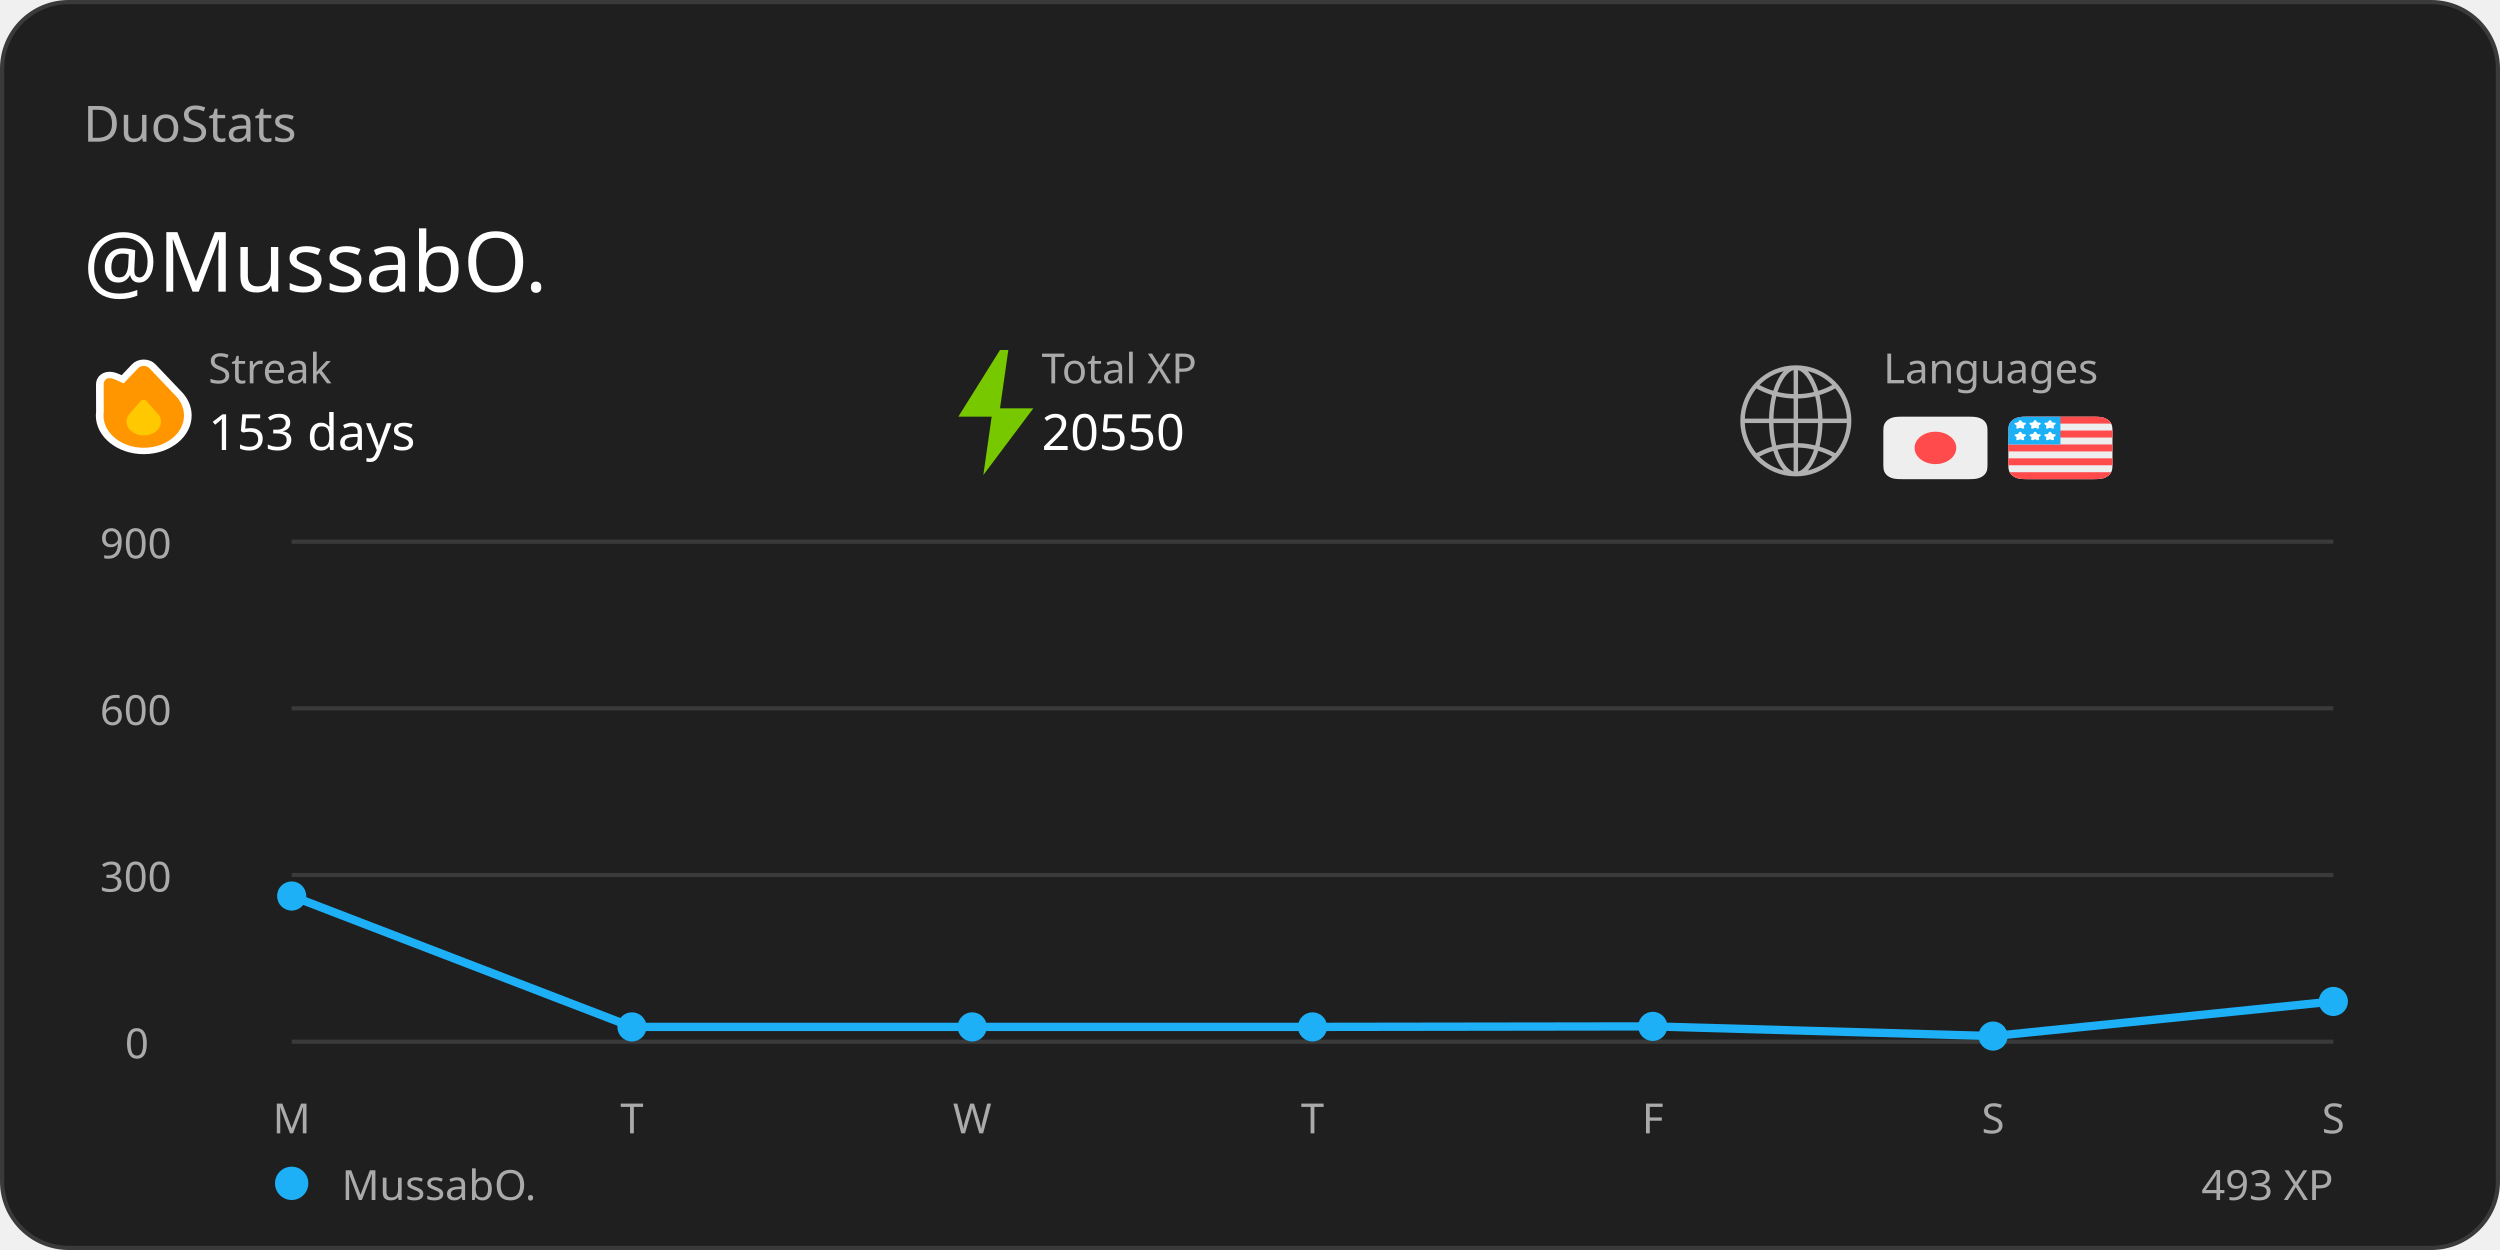
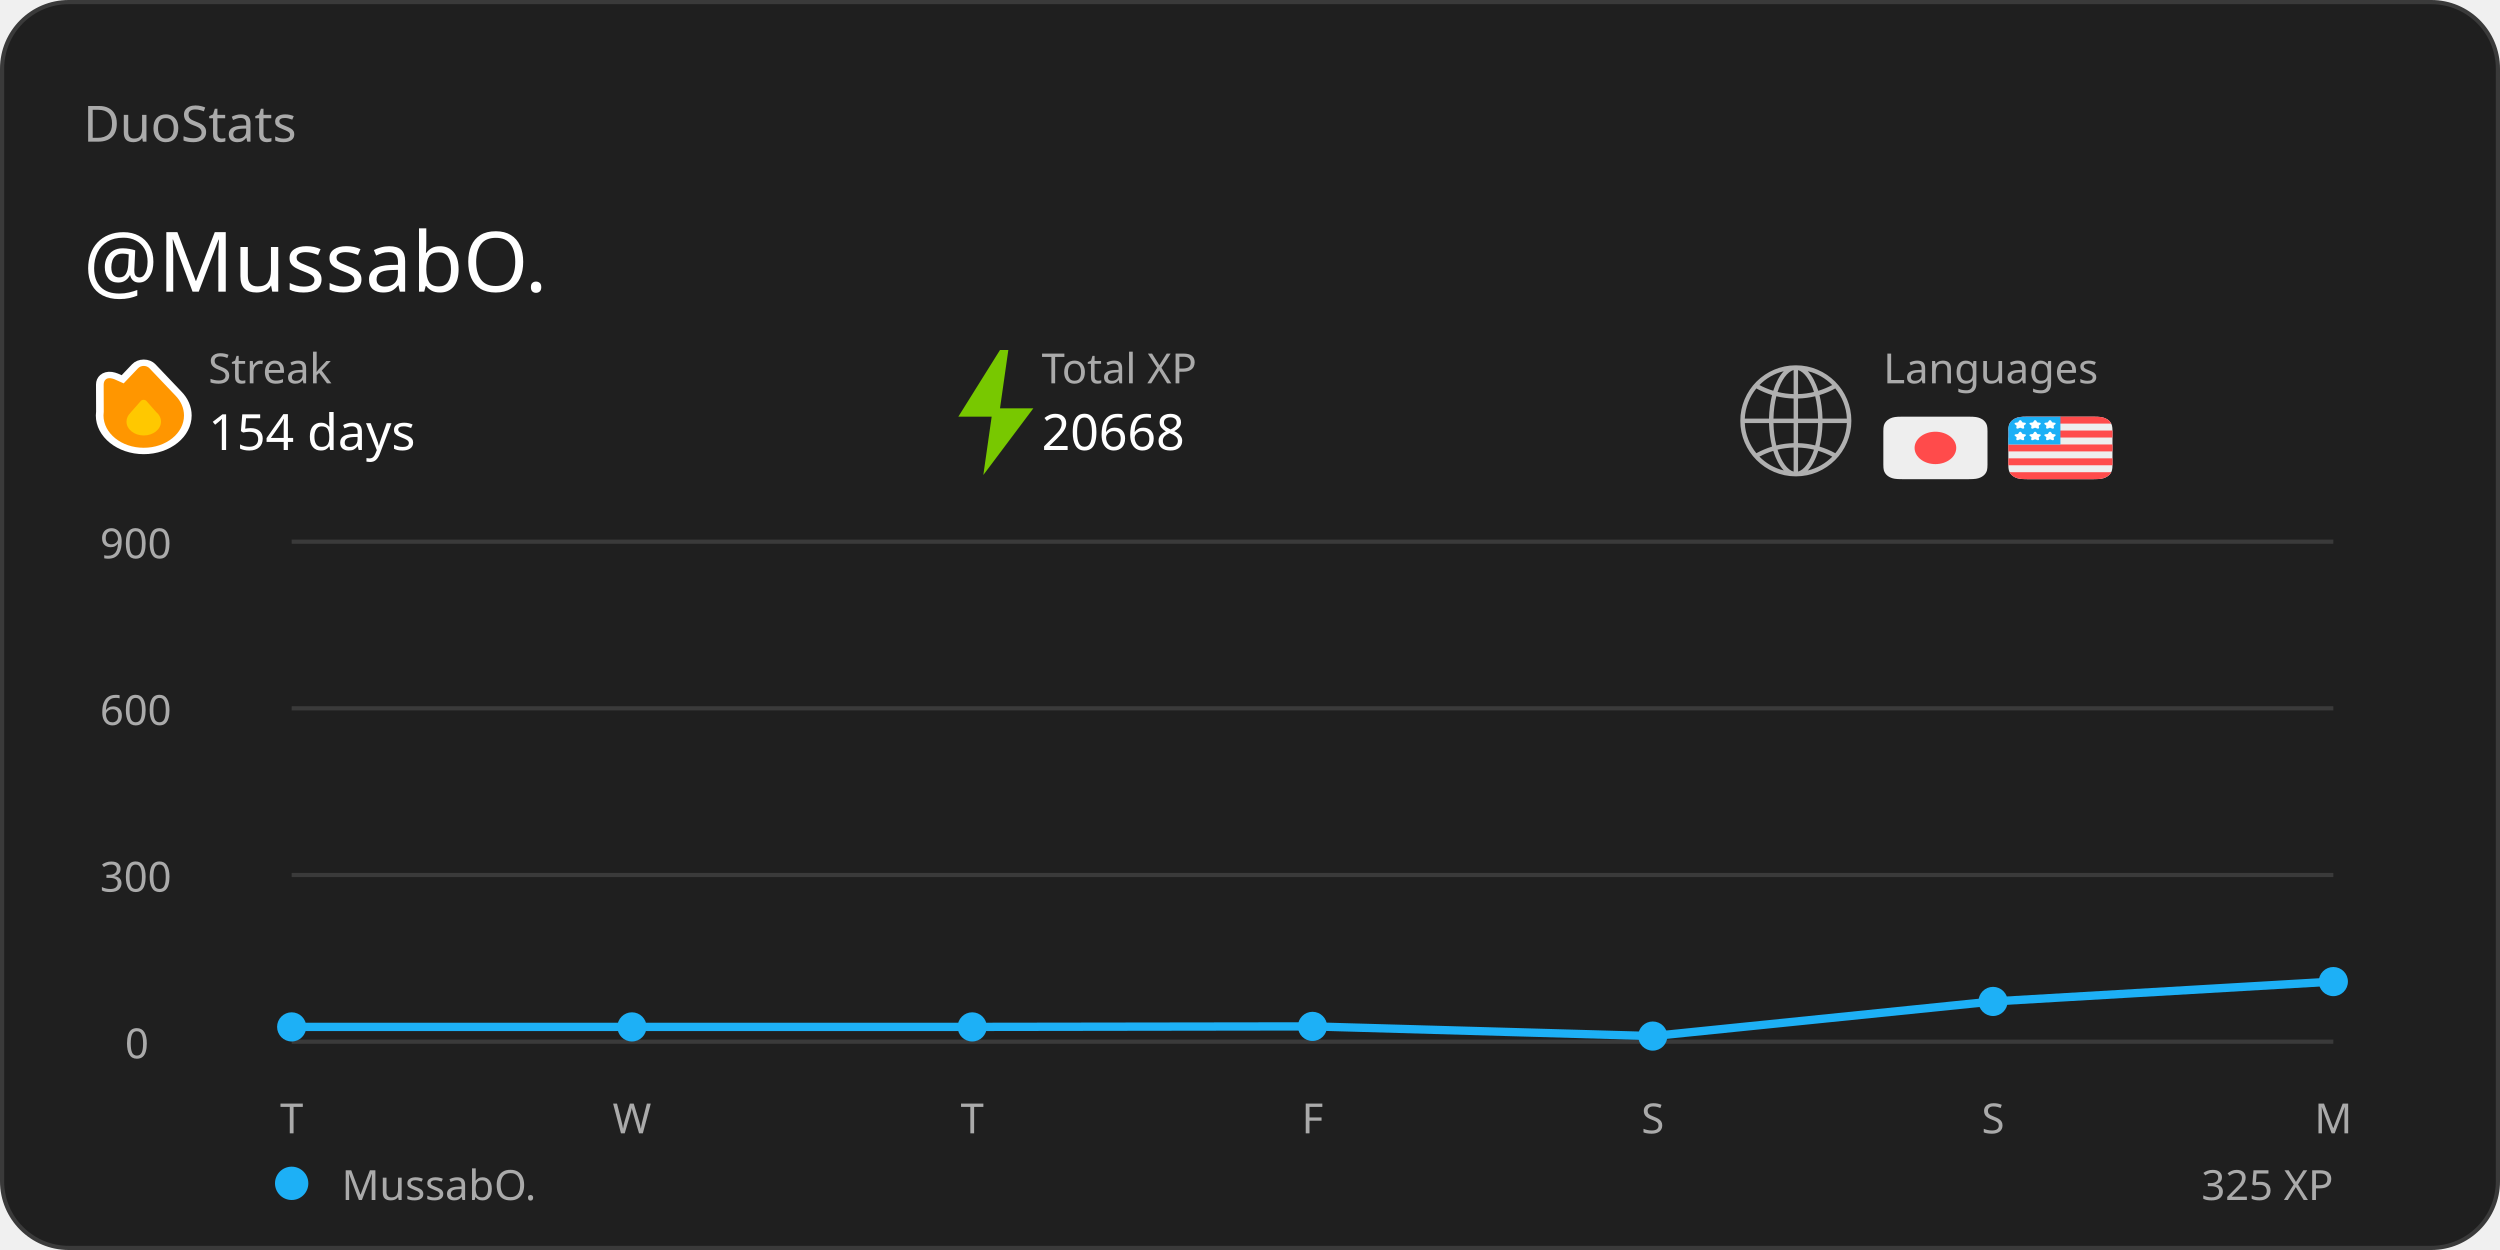
<svg xmlns="http://www.w3.org/2000/svg" width="600" height="300" viewBox="0 0 600 300">
  <rect x="0.5" y="0.5" width="599" height="299" rx="16" fill="#1F1F1F" stroke="#3A3A3A" />
  <text x="20" y="34" fill="#AAAAAA" font-size="12" font-family="DIN Round Pro, system-ui, sans-serif">DuoStats</text>
  <text x="20" y="70" fill="#FFFFFF" font-size="20" font-family="DIN Round Pro, system-ui, sans-serif">@MussabO.</text>
  <g transform="translate(23, 86) scale(0.92, 0.7666667)">
    <g id="Page-1" stroke="none" stroke-width="1" fill="none" fill-rule="evenodd">
      <g id="streak" transform="translate(1, 1)" fill-rule="nonzero">
        <g id="Group" fill="#FF9600" stroke="#FFFFFF" stroke-width="2">
          <path d="M0.068,15.675 L0.044,7.216 C0.039,5.334 1.25,3.942 3.056,4.246 C3.413,4.306 3.998,4.491 4.306,4.656 L5.997,5.561 L9.247,1.464 C9.793,0.776 10.622,0.376 11.5,0.376 C12.378,0.376 13.207,0.776 13.753,1.464 L20.523,10 C22.123,11.939 22.999,14.375 23,16.889 C23,23.034 17.843,28 11.5,28 C5.157,28 0,23.034 0,16.889 C0,16.481 0.023,16.076 0.068,15.675 Z" id="Path" />
        </g>
        <g id="Group" transform="translate(7, 11)" fill="#FFC800">
          <path d="M1.012,5.077 C1.026,5.04 1.046,5.005 1.069,4.973 L3.719,1.364 C3.893,1.127 4.17,0.987 4.464,0.987 C4.758,0.987 5.035,1.127 5.209,1.364 L7.732,4.8 C8.541,5.595 8.998,6.681 9,7.815 C9,10.208 6.985,12.148 4.5,12.148 C2.015,12.148 0,10.208 0,7.815 C0,6.776 0.38,5.823 1.012,5.077 L1.012,5.077 Z" id="Path" />
        </g>
      </g>
    </g>
  </g>
  <text x="50" y="92" fill="#AAAAAA" font-size="10" font-family="DIN Round Pro, system-ui, sans-serif">Streak</text>
-   <text x="50" y="108" fill="#FFFFFF" font-size="12" font-family="DIN Round Pro, system-ui, sans-serif">153 days</text>
+   <text x="50" y="108" fill="#FFFFFF" font-size="12" font-family="DIN Round Pro, system-ui, sans-serif">154 days</text>
  <path d="M240 84 230 100h8l-2 14 12-16h-8l2-14z" fill="#78C800" />
  <text x="250" y="92" fill="#AAAAAA" font-size="10" font-family="DIN Round Pro, system-ui, sans-serif">Total XP</text>
-   <text x="250" y="108" fill="#FFFFFF" font-size="12" font-family="DIN Round Pro, system-ui, sans-serif">20550</text>
+   <text x="250" y="108" fill="#FFFFFF" font-size="12" font-family="DIN Round Pro, system-ui, sans-serif">20668</text>
  <g transform="translate(415, 85) scale(1.0, 1.0)">
    <g id="SVGRepo_bgCarrier" stroke-width="0" />
    <g id="SVGRepo_tracerCarrier" stroke-linecap="round" stroke-linejoin="round" />
    <g id="SVGRepo_iconCarrier">
      <g id="icomoon-ignore"> </g>
      <path d="M16 2.672c-0.004 0-0.007 0-0.011 0-0.002 0-0.003 0-0.005 0-0.005 0-0.010 0.001-0.016 0.001-7.347 0.017-13.296 5.977-13.296 13.327 0 7.348 5.949 13.309 13.296 13.327 0.005 0 0.010 0.001 0.016 0.001 0.002 0 0.004 0 0.005 0 0.004 0 0.008 0 0.011 0 7.36 0 13.328-5.968 13.328-13.328s-5.968-13.328-13.328-13.328zM16.533 10.648c1.413-0.039 2.788-0.225 4.112-0.548 0.399 1.571 0.647 3.382 0.686 5.367h-4.798v-4.819zM16.533 9.582v-5.759c1.437 0.398 2.893 2.314 3.821 5.252-1.231 0.297-2.509 0.47-3.821 0.507zM15.467 3.81v5.772c-1.323-0.037-2.611-0.213-3.852-0.515 0.936-2.956 2.405-4.879 3.852-5.256zM15.467 10.647v4.82h-4.831c0.039-1.988 0.287-3.801 0.687-5.373 1.334 0.326 2.72 0.515 4.144 0.553zM9.563 15.467h-5.811c0.118-2.741 1.139-5.252 2.773-7.241 1.187 0.654 2.446 1.189 3.766 1.589-0.431 1.7-0.689 3.617-0.728 5.652zM9.563 16.533c0.039 2.034 0.297 3.951 0.728 5.651-1.319 0.401-2.579 0.936-3.766 1.59-1.635-1.989-2.656-4.5-2.773-7.241h5.811zM10.636 16.533h4.831v4.814c-1.424 0.038-2.81 0.228-4.145 0.555-0.399-1.571-0.647-3.383-0.686-5.369zM15.467 22.412v5.778c-1.448-0.378-2.919-2.303-3.854-5.263 1.241-0.302 2.53-0.478 3.854-0.515zM16.533 28.178v-5.765c1.313 0.038 2.591 0.211 3.822 0.508-0.928 2.941-2.384 4.86-3.822 5.257zM16.533 21.347v-4.814h4.798c-0.039 1.983-0.286 3.791-0.684 5.361-1.325-0.323-2.7-0.51-4.113-0.548zM22.404 16.533h5.845c-0.118 2.741-1.138 5.251-2.773 7.24-1.197-0.658-2.467-1.197-3.797-1.599 0.43-1.698 0.687-3.611 0.726-5.64zM22.404 15.467c-0.039-2.033-0.297-3.946-0.727-5.646 1.33-0.402 2.599-0.94 3.795-1.598 1.636 1.989 2.658 4.501 2.776 7.244h-5.845zM24.738 7.409c-1.061 0.564-2.18 1.031-3.35 1.385-0.623-2.005-1.498-3.642-2.533-4.717 2.27 0.545 4.297 1.719 5.883 3.332zM13.103 4.087c-1.029 1.073-1.9 2.702-2.521 4.697-1.158-0.353-2.268-0.815-3.319-1.375 1.575-1.602 3.587-2.774 5.84-3.322zM7.259 24.587c1.052-0.561 2.163-1.024 3.322-1.377 0.621 1.997 1.492 3.629 2.522 4.702-2.255-0.549-4.268-1.721-5.844-3.326zM18.855 27.922c1.036-1.075 1.911-2.712 2.535-4.721 1.17 0.355 2.29 0.82 3.351 1.387-1.586 1.614-3.614 2.791-5.886 3.334z" fill="#b0b0b0"> </path>
    </g>
  </g>
  <text x="452" y="92" fill="#AAAAAA" font-size="10" font-family="DIN Round Pro, system-ui, sans-serif">Languages</text>
  <g transform="translate(452, 100) scale(0.3571429, 0.2777778)">
    <g clip-path="url(#clip0_129_1008)">
      <path fill-rule="evenodd" clip-rule="evenodd" d="M12.563 0H57.437C61.805 0 63.389 0.455 64.987 1.309C66.584 2.163 67.837 3.416 68.691 5.013C69.545 6.61 70 8.195 70 12.563V41.437C70 45.805 69.545 47.389 68.691 48.986C67.837 50.584 66.584 51.837 64.987 52.691C63.389 53.545 61.805 54 57.437 54H12.563C8.195 54 6.61 53.545 5.013 52.691C3.416 51.837 2.163 50.584 1.309 48.986C0.455 47.389 0 45.805 0 41.437V12.563C0 8.195 0.455 6.61 1.309 5.013C2.163 3.416 3.416 2.163 5.013 1.309C6.61 0.455 8.195 0 12.563 0Z" fill="#EEEEEE" />
      <path d="M35 41C42.732 41 49 34.732 49 27C49 19.268 42.732 13 35 13C27.268 13 21 19.268 21 27C21 34.732 27.268 41 35 41Z" fill="#FF4B4B" />
    </g>
    <defs>
      <clipPath id="clip0_129_1008">
        <rect width="70" height="54" fill="white" />
      </clipPath>
    </defs>
  </g>
  <g transform="translate(482, 100) scale(0.3571429, 0.2777778)">
    <g clip-path="url(#clip0_129_593)">
      <path fill-rule="evenodd" clip-rule="evenodd" d="M12.563 0H57.437C61.805 0 63.389 0.455 64.987 1.309C66.584 2.163 67.837 3.416 68.691 5.013C69.545 6.61 70 8.195 70 12.563V41.437C70 45.805 69.545 47.389 68.691 48.986C67.837 50.584 66.584 51.837 64.987 52.691C63.389 53.545 61.805 54 57.437 54H12.563C8.195 54 6.61 53.545 5.013 52.691C3.416 51.837 2.163 50.584 1.309 48.986C0.455 47.389 0 45.805 0 41.437V12.563C0 8.195 0.455 6.61 1.309 5.013C2.163 3.416 3.416 2.163 5.013 1.309C6.61 0.455 8.195 0 12.563 0Z" fill="#EEEEEE" />
      <path fill-rule="evenodd" clip-rule="evenodd" d="M12.563 0H57.437C61.805 0 63.389 0.455 64.987 1.309C66.584 2.163 67.837 3.416 68.691 5.013C68.863 5.335 69.019 5.656 69.158 6H0.842C0.981 5.656 1.137 5.335 1.309 5.013C2.163 3.416 3.416 2.163 5.013 1.309C6.61 0.455 8.195 0 12.563 0Z" fill="#FF4B4B" />
      <path fill-rule="evenodd" clip-rule="evenodd" d="M69.997 12C69.999 12.182 70 12.37 70 12.563V18H0V12.563C0 12.37 0.001 12.182 0.003 12H69.997Z" fill="#FF4B4B" />
      <path fill-rule="evenodd" clip-rule="evenodd" d="M70 24V30H0V24H70Z" fill="#FF4B4B" />
      <path fill-rule="evenodd" clip-rule="evenodd" d="M70 41.437C70 41.63 69.999 41.818 69.997 42H0.003C0.001 41.818 0 41.63 0 41.437V36H70V41.437Z" fill="#FF4B4B" />
      <path fill-rule="evenodd" clip-rule="evenodd" d="M69.158 48C69.019 48.344 68.863 48.665 68.691 48.986C67.837 50.584 66.584 51.837 64.987 52.691C63.389 53.545 61.805 54 57.437 54H12.563C8.195 54 6.61 53.545 5.013 52.691C3.416 51.837 2.163 50.584 1.309 48.986C1.137 48.665 0.981 48.344 0.842 48H69.158Z" fill="#FF4B4B" />
      <path fill-rule="evenodd" clip-rule="evenodd" d="M12.563 0H35V24H0V12.563C0 8.195 0.455 6.61 1.309 5.013C2.163 3.416 3.416 2.163 5.013 1.309C6.61 0.455 8.195 0 12.563 0Z" fill="#1CB0F6" />
      <path d="M27.806 9.602L26.531 10.273C26.13 10.483 25.635 10.329 25.424 9.929C25.341 9.769 25.312 9.586 25.342 9.409L25.586 7.988C25.609 7.853 25.564 7.715 25.466 7.62L24.434 6.614C24.11 6.298 24.103 5.779 24.419 5.455C24.545 5.326 24.71 5.242 24.888 5.216L26.314 5.009C26.45 4.989 26.567 4.904 26.628 4.781L27.266 3.489C27.466 3.083 27.957 2.916 28.363 3.117C28.525 3.196 28.655 3.327 28.735 3.489L29.373 4.781C29.434 4.904 29.551 4.989 29.687 5.009L31.113 5.216C31.561 5.281 31.871 5.697 31.806 6.145C31.78 6.323 31.696 6.488 31.567 6.614L30.535 7.62C30.437 7.715 30.392 7.853 30.415 7.988L30.659 9.409C30.735 9.855 30.436 10.278 29.99 10.355C29.812 10.385 29.629 10.356 29.47 10.273L28.194 9.602C28.073 9.538 27.928 9.538 27.806 9.602Z" fill="white" />
      <path d="M27.806 19.602L26.531 20.273C26.13 20.483 25.635 20.329 25.424 19.929C25.341 19.769 25.312 19.587 25.342 19.409L25.586 17.988C25.609 17.853 25.564 17.715 25.466 17.62L24.434 16.614C24.11 16.298 24.103 15.779 24.419 15.455C24.545 15.326 24.71 15.242 24.888 15.216L26.314 15.009C26.45 14.989 26.567 14.904 26.628 14.781L27.266 13.489C27.466 13.083 27.957 12.916 28.363 13.117C28.525 13.196 28.655 13.327 28.735 13.489L29.373 14.781C29.434 14.904 29.551 14.989 29.687 15.009L31.113 15.216C31.561 15.281 31.871 15.697 31.806 16.145C31.78 16.323 31.696 16.488 31.567 16.614L30.535 17.62C30.437 17.715 30.392 17.853 30.415 17.988L30.659 19.409C30.735 19.855 30.436 20.278 29.99 20.355C29.812 20.385 29.629 20.356 29.47 20.273L28.194 19.602C28.073 19.538 27.928 19.538 27.806 19.602Z" fill="white" />
      <path d="M17.806 9.602L16.531 10.273C16.13 10.483 15.635 10.329 15.425 9.929C15.341 9.769 15.312 9.586 15.342 9.409L15.586 7.988C15.609 7.853 15.564 7.715 15.466 7.62L14.434 6.614C14.11 6.298 14.103 5.779 14.419 5.455C14.545 5.326 14.71 5.242 14.888 5.216L16.314 5.009C16.45 4.989 16.567 4.904 16.628 4.781L17.266 3.489C17.466 3.083 17.957 2.916 18.363 3.117C18.525 3.196 18.655 3.327 18.735 3.489L19.373 4.781C19.434 4.904 19.551 4.989 19.687 5.009L21.113 5.216C21.561 5.281 21.871 5.697 21.806 6.145C21.78 6.323 21.696 6.488 21.567 6.614L20.535 7.62C20.437 7.715 20.392 7.853 20.415 7.988L20.659 9.409C20.735 9.855 20.436 10.278 19.99 10.355C19.812 10.385 19.629 10.356 19.47 10.273L18.194 9.602C18.073 9.538 17.928 9.538 17.806 9.602Z" fill="white" />
      <path d="M17.806 19.602L16.531 20.273C16.13 20.483 15.635 20.329 15.425 19.929C15.341 19.769 15.312 19.587 15.342 19.409L15.586 17.988C15.609 17.853 15.564 17.715 15.466 17.62L14.434 16.614C14.11 16.298 14.103 15.779 14.419 15.455C14.545 15.326 14.71 15.242 14.888 15.216L16.314 15.009C16.45 14.989 16.567 14.904 16.628 14.781L17.266 13.489C17.466 13.083 17.957 12.916 18.363 13.117C18.525 13.196 18.655 13.327 18.735 13.489L19.373 14.781C19.434 14.904 19.551 14.989 19.687 15.009L21.113 15.216C21.561 15.281 21.871 15.697 21.806 16.145C21.78 16.323 21.696 16.488 21.567 16.614L20.535 17.62C20.437 17.715 20.392 17.853 20.415 17.988L20.659 19.409C20.735 19.855 20.436 20.278 19.99 20.355C19.812 20.385 19.629 20.356 19.47 20.273L18.194 19.602C18.073 19.538 17.928 19.538 17.806 19.602Z" fill="white" />
      <path d="M7.807 9.602L6.531 10.273C6.13 10.483 5.635 10.329 5.424 9.929C5.341 9.769 5.312 9.586 5.342 9.409L5.586 7.988C5.609 7.853 5.564 7.715 5.466 7.62L4.434 6.614C4.11 6.298 4.103 5.779 4.419 5.455C4.545 5.326 4.71 5.242 4.888 5.216L6.314 5.009C6.45 4.989 6.567 4.904 6.628 4.781L7.266 3.489C7.466 3.083 7.957 2.916 8.363 3.117C8.525 3.196 8.655 3.327 8.735 3.489L9.373 4.781C9.434 4.904 9.551 4.989 9.687 5.009L11.113 5.216C11.561 5.281 11.871 5.697 11.806 6.145C11.78 6.323 11.696 6.488 11.567 6.614L10.535 7.62C10.437 7.715 10.392 7.853 10.415 7.988L10.659 9.409C10.735 9.855 10.436 10.278 9.99 10.355C9.812 10.385 9.629 10.356 9.47 10.273L8.194 9.602C8.073 9.538 7.928 9.538 7.807 9.602Z" fill="white" />
      <path d="M7.807 19.602L6.531 20.273C6.13 20.483 5.635 20.329 5.424 19.929C5.341 19.769 5.312 19.587 5.342 19.409L5.586 17.988C5.609 17.853 5.564 17.715 5.466 17.62L4.434 16.614C4.11 16.298 4.103 15.779 4.419 15.455C4.545 15.326 4.71 15.242 4.888 15.216L6.314 15.009C6.45 14.989 6.567 14.904 6.628 14.781L7.266 13.489C7.466 13.083 7.957 12.916 8.363 13.117C8.525 13.196 8.655 13.327 8.735 13.489L9.373 14.781C9.434 14.904 9.551 14.989 9.687 15.009L11.113 15.216C11.561 15.281 11.871 15.697 11.806 16.145C11.78 16.323 11.696 16.488 11.567 16.614L10.535 17.62C10.437 17.715 10.392 17.853 10.415 17.988L10.659 19.409C10.735 19.855 10.436 20.278 9.99 20.355C9.812 20.385 9.629 20.356 9.47 20.273L8.194 19.602C8.073 19.538 7.928 19.538 7.807 19.602Z" fill="white" />
    </g>
    <defs>
      <clipPath id="clip0_129_593">
        <rect width="70" height="54" fill="white" />
      </clipPath>
    </defs>
  </g>
  <g stroke="#3A3A3A" stroke-width="1">
    <line x1="70" y1="250" x2="560" y2="250" />
    <line x1="70" y1="210" x2="560" y2="210" />
    <line x1="70" y1="170" x2="560" y2="170" />
    <line x1="70" y1="130" x2="560" y2="130" />
  </g>
  <g fill="#AAAAAA" font-size="10" font-family="DIN Round Pro, system-ui, sans-serif">
    <text x="30" y="254">0</text>
    <text x="24" y="214">300</text>
    <text x="24" y="174">600</text>
    <text x="24" y="134">900</text>
  </g>
-   <polyline points="70.0,215.044 151.667,246.456 233.333,246.456 315.0,246.456 396.667,246.333 478.333,248.656 560.0,240.344" fill="none" stroke="#1DB0F6" stroke-width="2" stroke-linecap="round" stroke-linejoin="round" />
-   <circle cx="70.0" cy="215.044" r="3.5" fill="#1DB0F6" />
+   <polyline points="70.0,246.456 151.667,246.456 233.333,246.456 315.0,246.333 396.667,248.656 478.333,240.344 560.0,235.578" fill="none" stroke="#1DB0F6" stroke-width="2" stroke-linecap="round" stroke-linejoin="round" />
+   <circle cx="70.0" cy="246.456" r="3.5" fill="#1DB0F6" />
  <circle cx="151.667" cy="246.456" r="3.5" fill="#1DB0F6" />
  <circle cx="233.333" cy="246.456" r="3.5" fill="#1DB0F6" />
-   <circle cx="315.0" cy="246.456" r="3.5" fill="#1DB0F6" />
-   <circle cx="396.667" cy="246.333" r="3.5" fill="#1DB0F6" />
-   <circle cx="478.333" cy="248.656" r="3.5" fill="#1DB0F6" />
-   <circle cx="560.0" cy="240.344" r="3.5" fill="#1DB0F6" />
-   <text x="70.0" y="272" fill="#AAAAAA" font-size="10" text-anchor="middle" font-family="DIN Round Pro, system-ui, sans-serif">M</text>
-   <text x="151.667" y="272" fill="#AAAAAA" font-size="10" text-anchor="middle" font-family="DIN Round Pro, system-ui, sans-serif">T</text>
-   <text x="233.333" y="272" fill="#AAAAAA" font-size="10" text-anchor="middle" font-family="DIN Round Pro, system-ui, sans-serif">W</text>
-   <text x="315.0" y="272" fill="#AAAAAA" font-size="10" text-anchor="middle" font-family="DIN Round Pro, system-ui, sans-serif">T</text>
-   <text x="396.667" y="272" fill="#AAAAAA" font-size="10" text-anchor="middle" font-family="DIN Round Pro, system-ui, sans-serif">F</text>
+   <circle cx="315.0" cy="246.333" r="3.5" fill="#1DB0F6" />
+   <circle cx="396.667" cy="248.656" r="3.5" fill="#1DB0F6" />
+   <circle cx="478.333" cy="240.344" r="3.5" fill="#1DB0F6" />
+   <circle cx="560.0" cy="235.578" r="3.5" fill="#1DB0F6" />
+   <text x="70.0" y="272" fill="#AAAAAA" font-size="10" text-anchor="middle" font-family="DIN Round Pro, system-ui, sans-serif">T</text>
+   <text x="151.667" y="272" fill="#AAAAAA" font-size="10" text-anchor="middle" font-family="DIN Round Pro, system-ui, sans-serif">W</text>
+   <text x="233.333" y="272" fill="#AAAAAA" font-size="10" text-anchor="middle" font-family="DIN Round Pro, system-ui, sans-serif">T</text>
+   <text x="315.0" y="272" fill="#AAAAAA" font-size="10" text-anchor="middle" font-family="DIN Round Pro, system-ui, sans-serif">F</text>
+   <text x="396.667" y="272" fill="#AAAAAA" font-size="10" text-anchor="middle" font-family="DIN Round Pro, system-ui, sans-serif">S</text>
  <text x="478.333" y="272" fill="#AAAAAA" font-size="10" text-anchor="middle" font-family="DIN Round Pro, system-ui, sans-serif">S</text>
-   <text x="560.0" y="272" fill="#AAAAAA" font-size="10" text-anchor="middle" font-family="DIN Round Pro, system-ui, sans-serif">S</text>
+   <text x="560.0" y="272" fill="#AAAAAA" font-size="10" text-anchor="middle" font-family="DIN Round Pro, system-ui, sans-serif">M</text>
  <circle cx="70" cy="284" r="4" fill="#1DB0F6" />
  <text x="82" y="288" fill="#AAAAAA" font-size="10" font-family="DIN Round Pro, system-ui, sans-serif">MussabO.</text>
-   <text x="560" y="288" fill="#AAAAAA" font-size="10" text-anchor="end" font-family="DIN Round Pro, system-ui, sans-serif">493 XP</text>
+   <text x="560" y="288" fill="#AAAAAA" font-size="10" text-anchor="end" font-family="DIN Round Pro, system-ui, sans-serif">325 XP</text>
</svg>
